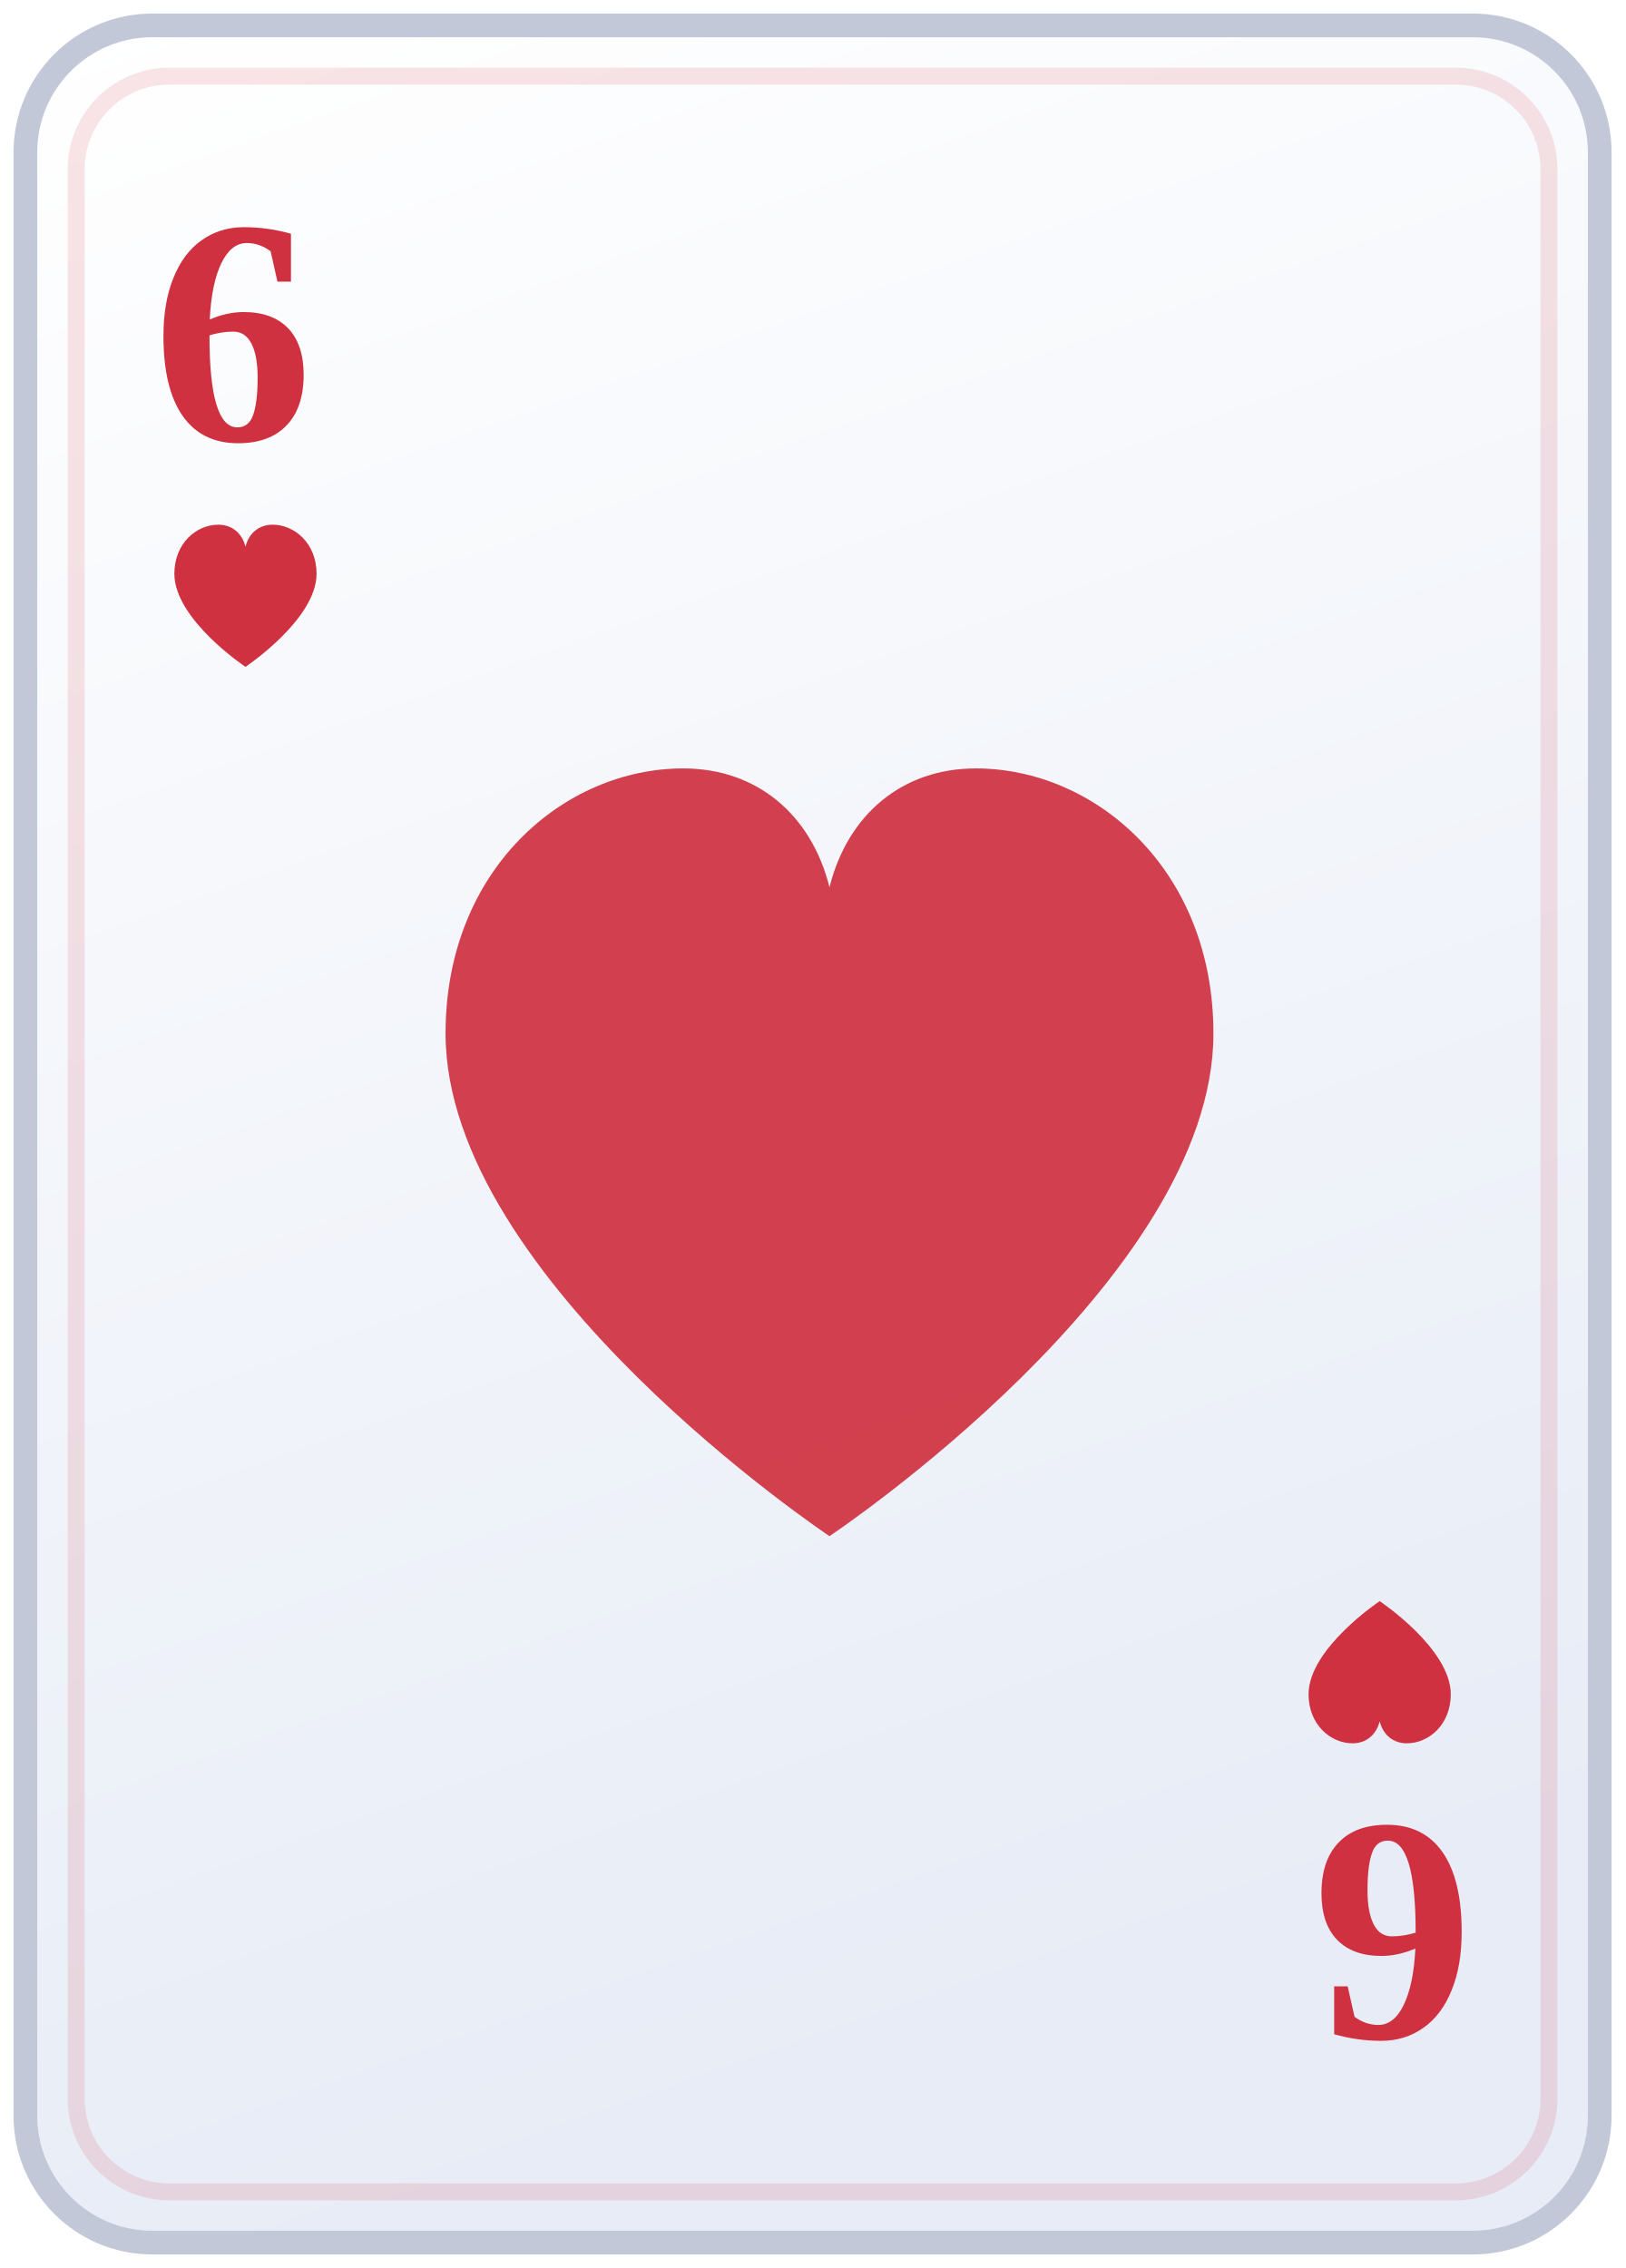
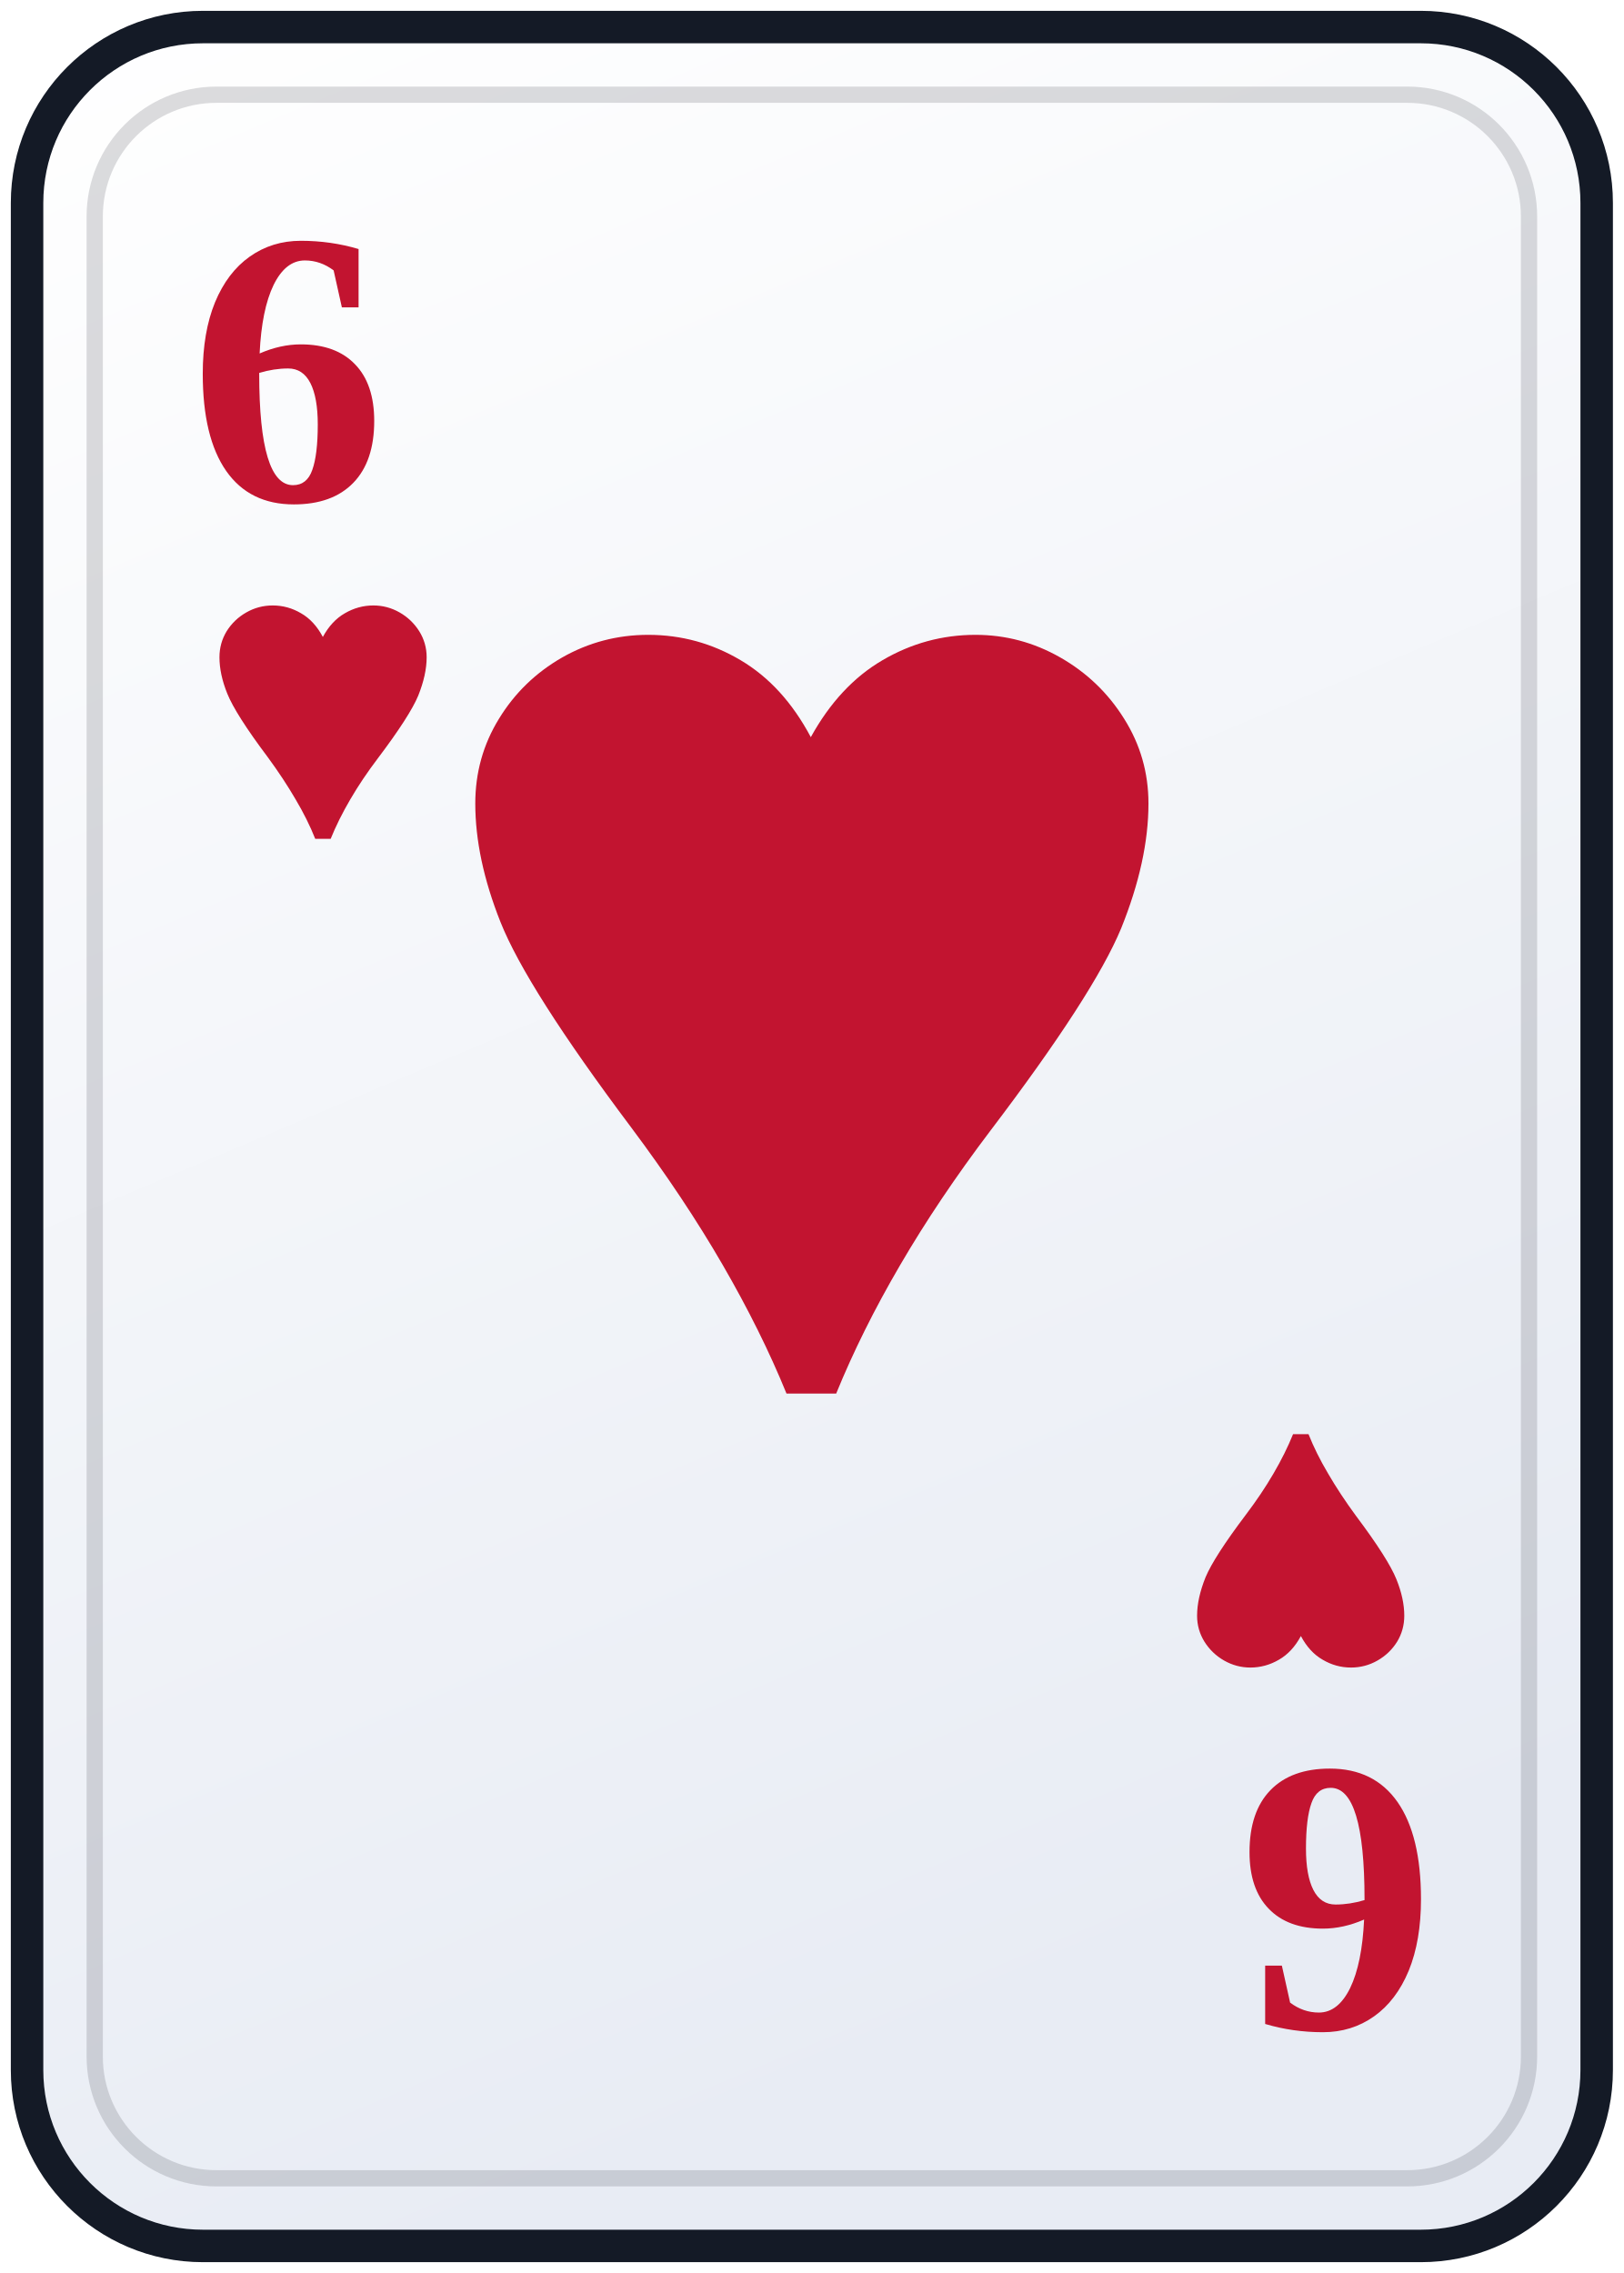
- <svg xmlns="http://www.w3.org/2000/svg" viewBox="0 0 96 134" width="96" height="134">
+ <svg xmlns="http://www.w3.org/2000/svg" viewBox="0 0 120 168" width="120" height="168">
  <defs>
-     <linearGradient id="paper" x1="0" y1="0" x2="0.25" y2="1">
+     <linearGradient id="paper" x1="0" y1="0" x2="0.3" y2="1">
      <stop offset="0" stop-color="#ffffff" />
-       <stop offset="1" stop-color="#e7ecf6" />
+       <stop offset="1" stop-color="#e8ecf4" />
    </linearGradient>
  </defs>
-   <rect x="1.5" y="1.5" width="93" height="131" rx="7.5" fill="url(#paper)" stroke="#c2c8d8" stroke-width="1.4" />
-   <rect x="4.5" y="4.5" width="87" height="125" rx="5.5" fill="none" stroke="#cf3140" stroke-opacity="0.13" />
-   <text x="9" y="26" font-family="Georgia,'Times New Roman',serif" font-weight="700" font-size="19" fill="#cf3140">6</text>
-   <path d="M50 94C50 94 8 66 8 39 8 21 21 10 34 10c8 0 14 5 16 13 2-8 8-13 16-13 13 0 26 11 26 29 0 27-42 55-42 55Z" transform="translate(9.5,30) scale(0.1)" fill="#cf3140" />
-   <path d="M50 94C50 94 8 66 8 39 8 21 21 10 34 10c8 0 14 5 16 13 2-8 8-13 16-13 13 0 26 11 26 29 0 27-42 55-42 55Z" transform="translate(22,40) scale(0.54)" fill="#cf3140" opacity="0.92" />
-   <g transform="rotate(180 48 67)">
-     <text x="9" y="26" font-family="Georgia,'Times New Roman',serif" font-weight="700" font-size="19" fill="#cf3140">6</text>
-     <path d="M50 94C50 94 8 66 8 39 8 21 21 10 34 10c8 0 14 5 16 13 2-8 8-13 16-13 13 0 26 11 26 29 0 27-42 55-42 55Z" transform="translate(9.5,30) scale(0.1)" fill="#cf3140" />
+   <rect x="2" y="2" width="116" height="164" rx="13" fill="url(#paper)" stroke="#141a26" stroke-width="2.4" />
+   <rect x="7" y="7" width="106" height="154" rx="9" fill="none" stroke="#141a26" stroke-opacity="0.15" stroke-width="1.2" />
+   <g fill="#c21430">
+     <text x="14" y="37" font-family="Georgia,'Times New Roman',serif" font-size="29" font-weight="700">6</text>
+     <text x="15" y="62" font-family="'Segoe UI Symbol','Apple Symbols','Noto Sans Symbols 2','DejaVu Sans',serif" font-size="24">♥</text>
+   </g>
+   <text x="60" y="103" text-anchor="middle" font-family="'Segoe UI Symbol','Apple Symbols','Noto Sans Symbols 2','DejaVu Sans',serif" font-size="78" fill="#c21430">♥</text>
+   <g transform="rotate(180 60 84)">
+     <g fill="#c21430">
+       <text x="14" y="37" font-family="Georgia,'Times New Roman',serif" font-size="29" font-weight="700">6</text>
+       <text x="15" y="62" font-family="'Segoe UI Symbol','Apple Symbols','Noto Sans Symbols 2','DejaVu Sans',serif" font-size="24">♥</text>
+     </g>
  </g>
</svg>
